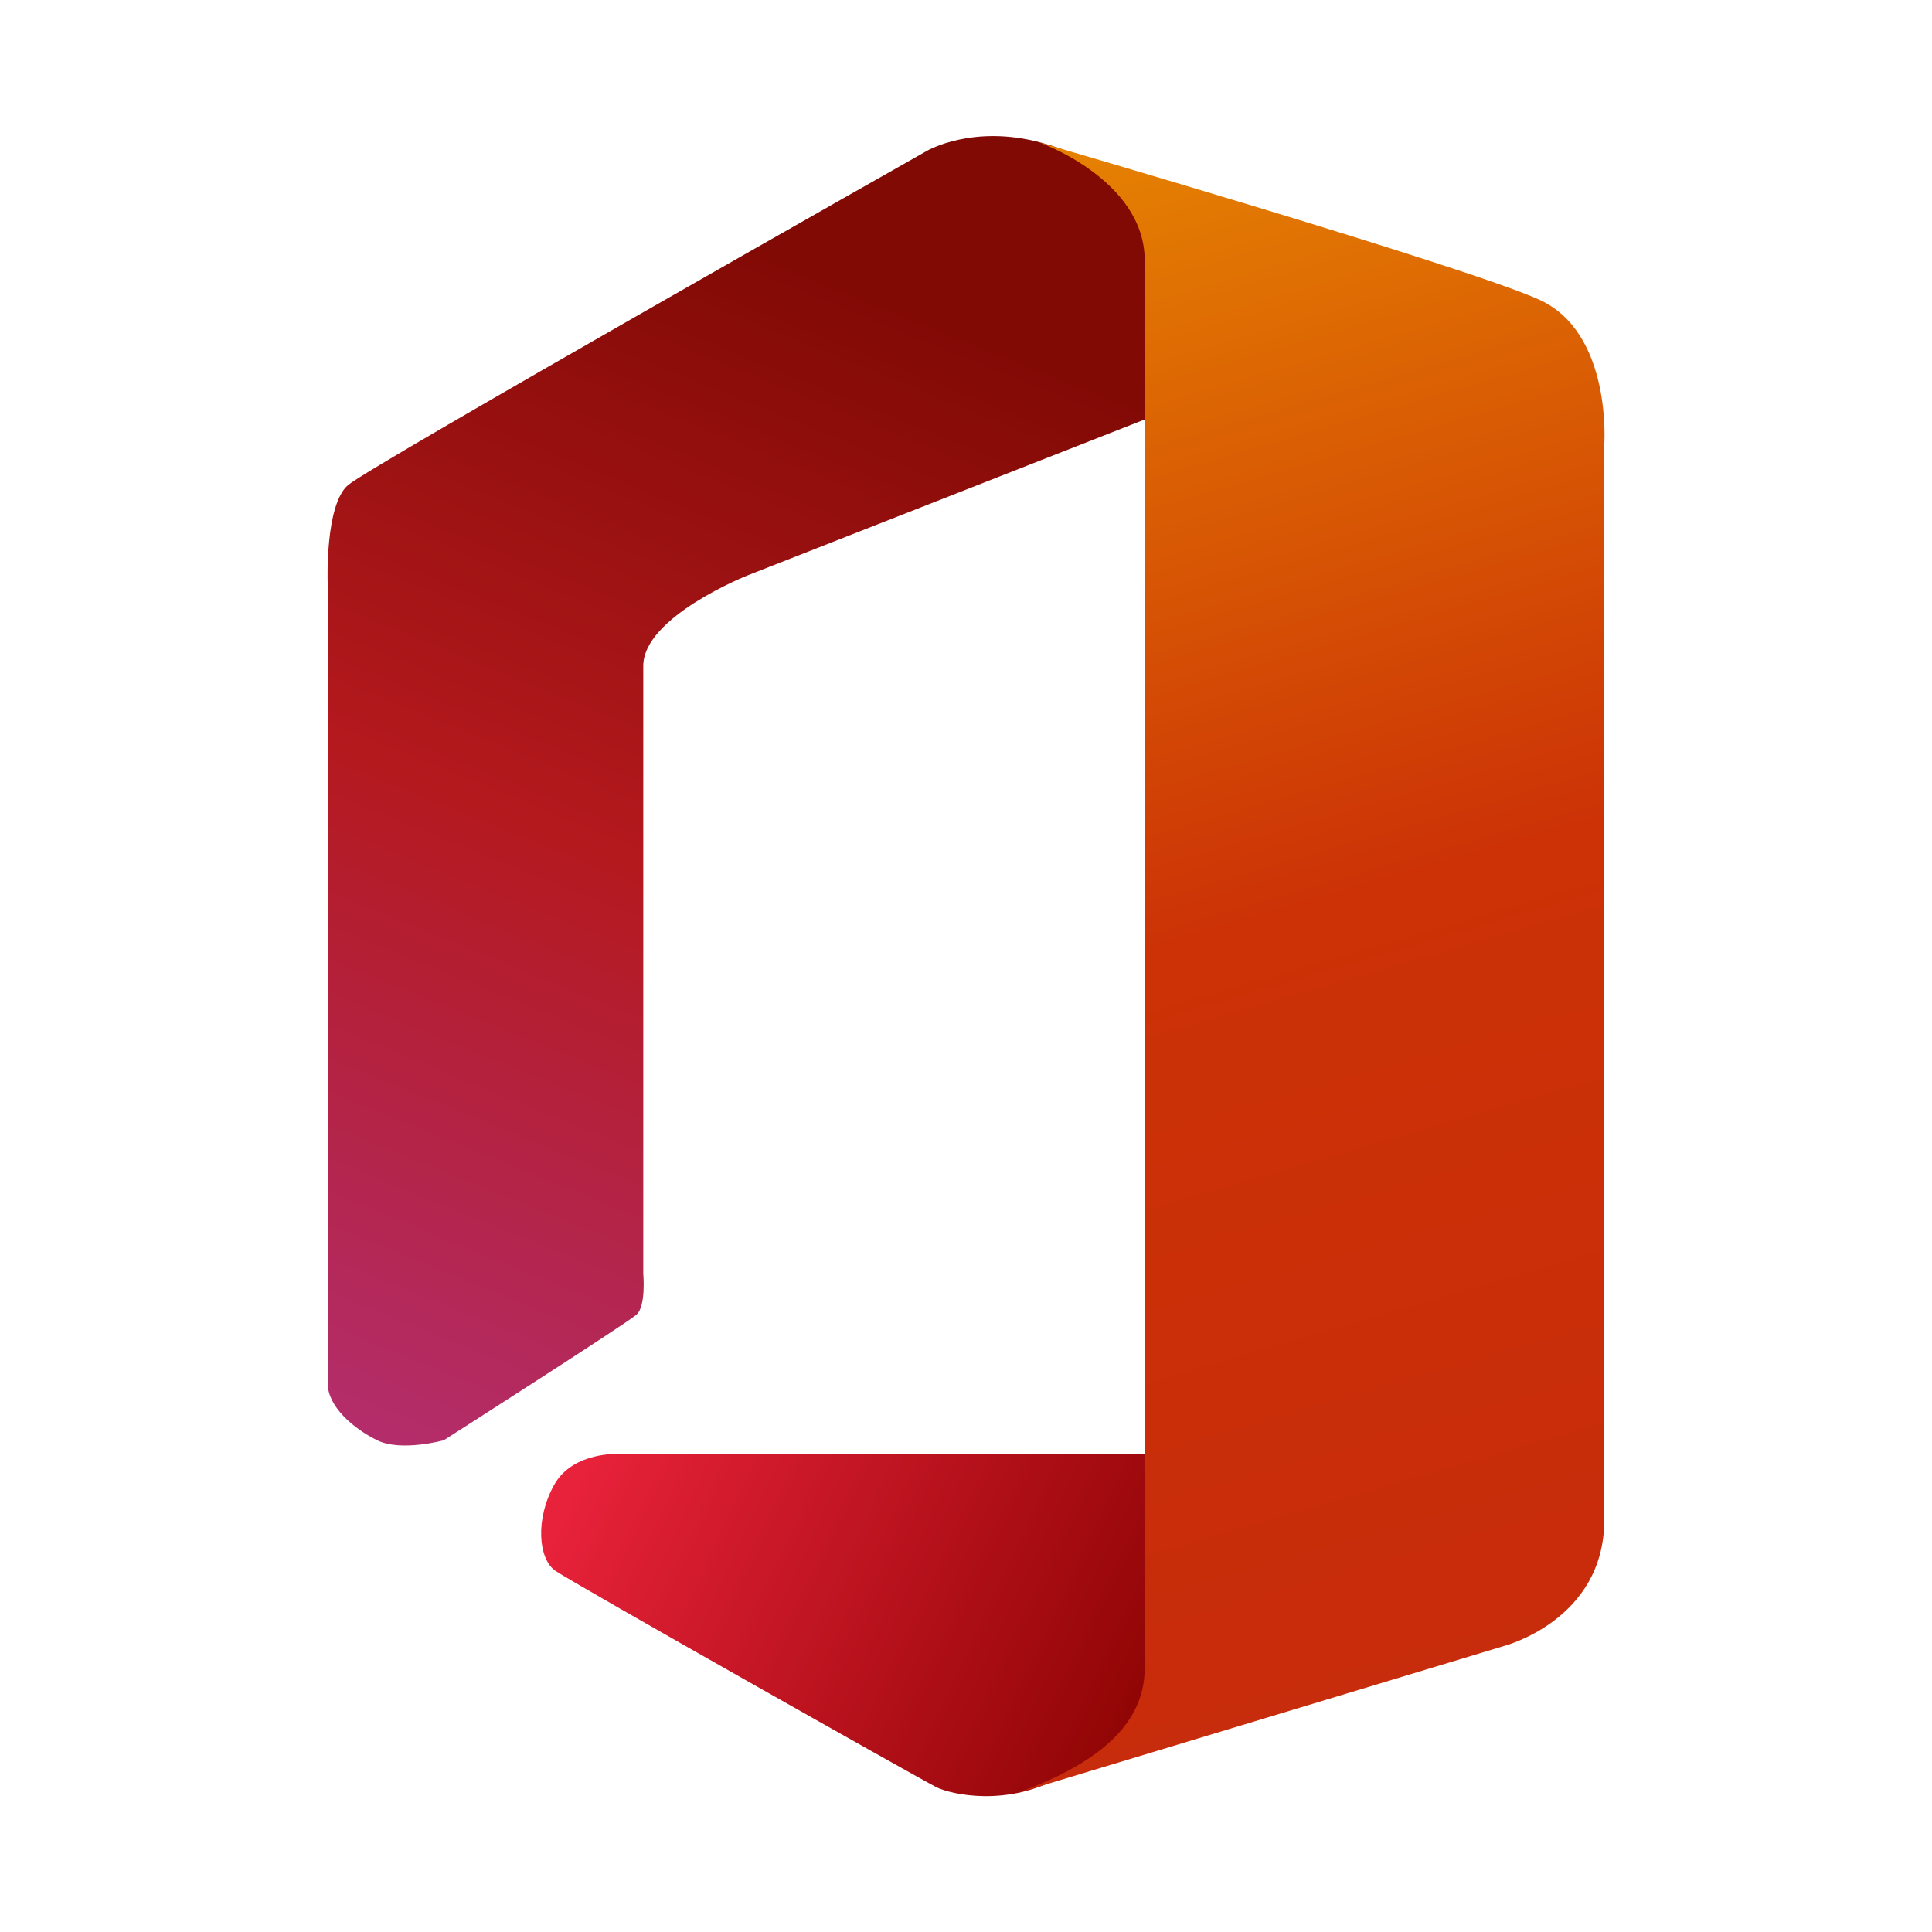
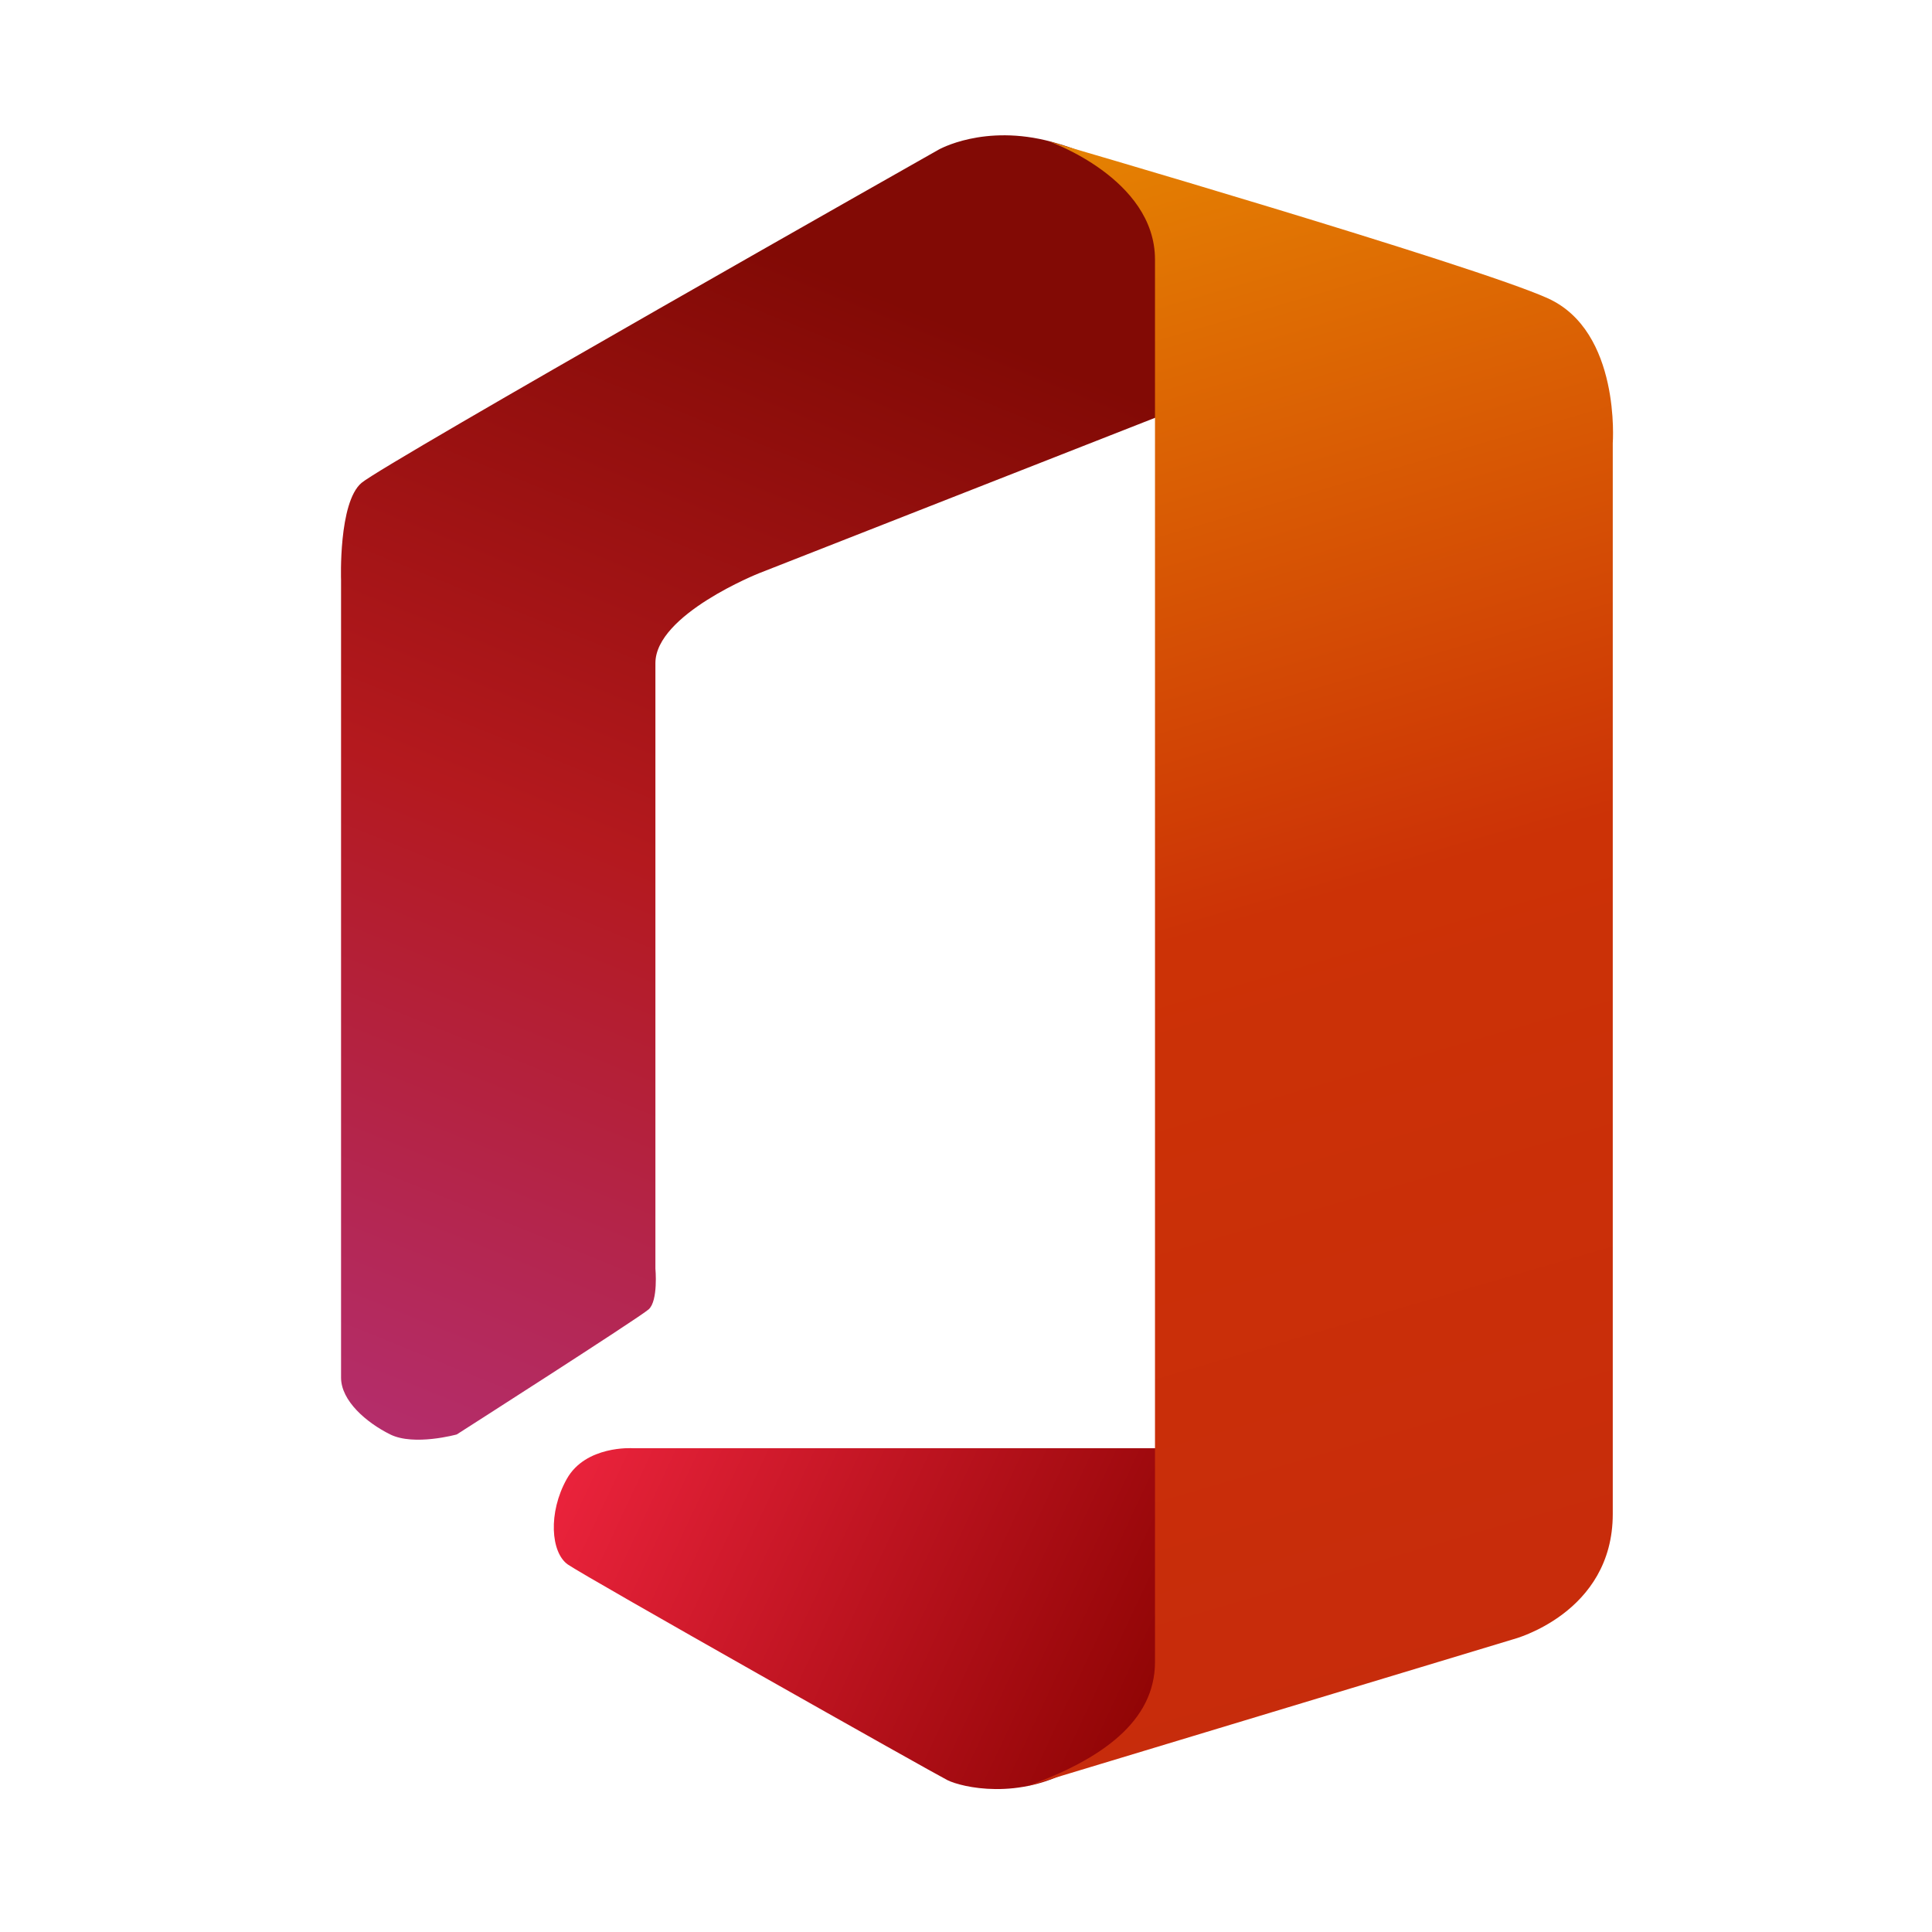
- <svg xmlns="http://www.w3.org/2000/svg" width="64" height="64" version="1.1" viewBox="0 0 16.933 16.933">
+ <svg xmlns="http://www.w3.org/2000/svg" width="64" height="64" version="1.1" viewBox="0 0 17 17">
  <defs>
-     <linearGradient id="linearGradient3008" x1="21.19" x2="22.269" y1="11.457" y2="8.791" gradientTransform="matrix(4.2311 0 0 4.2311 -87.735 -33.413)" gradientUnits="userSpaceOnUse">
+     <linearGradient id="linearGradient3008" x1="21.19" x2="22.269" y1="11.457" y2="8.791" gradientTransform="matrix(4.2311, 0, 0, 4.2311, -86.55636, -34.632)" gradientUnits="userSpaceOnUse">
      <stop stop-color="#b4327d" offset="0" />
-       <stop stop-color="#b4191e" offset=".556" />
+       <stop stop-color="#b4191e" offset="0.556" />
      <stop stop-color="#820a05" offset="1" />
    </linearGradient>
-     <linearGradient id="linearGradient3028" x1="21.609" x2="22.791" y1="11.283" y2="11.837" gradientTransform="matrix(4.2311 0 0 4.2311 -87.735 -33.413)" gradientUnits="userSpaceOnUse">
+     <linearGradient id="linearGradient3028" x1="21.609" x2="22.791" y1="11.283" y2="11.837" gradientTransform="matrix(4.2311, 0, 0, 4.2311, -86.55636, -34.632)" gradientUnits="userSpaceOnUse">
      <stop stop-color="#eb233c" offset="0" />
      <stop stop-color="#910505" offset="1" />
    </linearGradient>
-     <linearGradient id="linearGradient3018" x1="23.72" x2="22.786" y1="11.696" y2="8.479" gradientTransform="matrix(4.2311 0 0 4.2311 -87.735 -33.413)" gradientUnits="userSpaceOnUse">
+     <linearGradient id="linearGradient3018" x1="23.72" x2="22.786" y1="11.696" y2="8.479" gradientTransform="matrix(4.2311, 0, 0, 4.2311, -86.55636, -34.632)" gradientUnits="userSpaceOnUse">
      <stop stop-color="#c72b0c" offset="0" />
-       <stop stop-color="#cc3206" offset=".513" />
+       <stop stop-color="#cc3206" offset="0.513" />
      <stop stop-color="#e58102" offset="1" />
    </linearGradient>
  </defs>
-   <g transform="translate(1.0489 -1.219)" stroke-width="4.231">
-     <path d="m9.123 4.841-3.622 1.422s-0.912 0.362-0.912 0.792v5.327s0.026 0.283-0.059 0.359c-0.085 0.076-1.689 1.101-1.689 1.101s-0.374 0.104-0.585 0c-0.21-0.104-0.433-0.296-0.433-0.5v-7.018s-0.025-0.681 0.179-0.854c0.204-0.173 5.077-2.931 5.077-2.931s0.401-0.232 0.996-0.07c0.561 0.153 1.277 0.512 1.048 2.374z" fill="url(#linearGradient3008)" />
-     <path d="m9.008 13.962h-4.623s-0.411-0.026-0.577 0.271c-0.166 0.297-0.14 0.647 0.009 0.752 0.149 0.105 3.218 1.837 3.341 1.898 0.122 0.061 0.63 0.184 1.124-0.109 0.796-0.332 0.777-0.63 0.724-1.67 0-0.781 0.007-0.86 0.002-1.141z" fill="url(#linearGradient3028)" />
-     <path d="m8.048 2.462s0.936 0.326 0.936 1.041c0 0-5.027e-4 7.61-5.027e-4 12.34 0 0.524-0.472 0.858-1.128 1.095l4.281-1.294s0.875-0.227 0.875-1.102v-9.423s0.073-0.983-0.571-1.274c-0.643-0.291-4.393-1.382-4.393-1.382z" fill="url(#linearGradient3018)" />
-   </g>
+   <path d="M 10.302 3.622 L 6.679 5.044 C 6.679 5.044 5.767 5.406 5.767 5.835 L 5.767 11.162 C 5.767 11.162 5.793 11.445 5.708 11.521 C 5.622 11.597 4.019 12.622 4.019 12.622 C 4.019 12.622 3.644 12.726 3.434 12.622 C 3.224 12.518 3.001 12.326 3.001 12.122 L 3.001 5.104 C 3.001 5.104 2.977 4.422 3.181 4.249 C 3.385 4.076 8.257 1.318 8.257 1.318 C 8.257 1.318 8.658 1.086 9.254 1.248 C 9.814 1.401 10.53 1.76 10.301 3.622 L 10.302 3.622 Z" fill="url(#linearGradient3008)" stroke-width="4.231" />
+   <path d="M 10.187 12.743 L 5.565 12.743 C 5.565 12.743 5.153 12.717 4.987 13.014 C 4.821 13.311 4.847 13.661 4.996 13.766 C 5.145 13.871 8.215 15.603 8.337 15.664 C 8.459 15.725 8.967 15.848 9.461 15.555 C 10.257 15.222 10.238 14.925 10.185 13.884 C 10.185 13.103 10.192 13.025 10.187 12.743 Z" fill="url(#linearGradient3028)" stroke-width="4.231" />
+   <path d="M 9.227 1.243 C 9.227 1.243 10.163 1.569 10.163 2.284 C 10.163 2.284 10.163 9.893 10.163 14.624 C 10.163 15.148 9.691 15.482 9.035 15.718 L 13.316 14.424 C 13.316 14.424 14.191 14.197 14.191 13.322 L 14.191 3.899 C 14.191 3.899 14.263 2.916 13.62 2.625 C 12.977 2.334 9.227 1.243 9.227 1.243 Z" fill="url(#linearGradient3018)" stroke-width="4.231" />
</svg>
